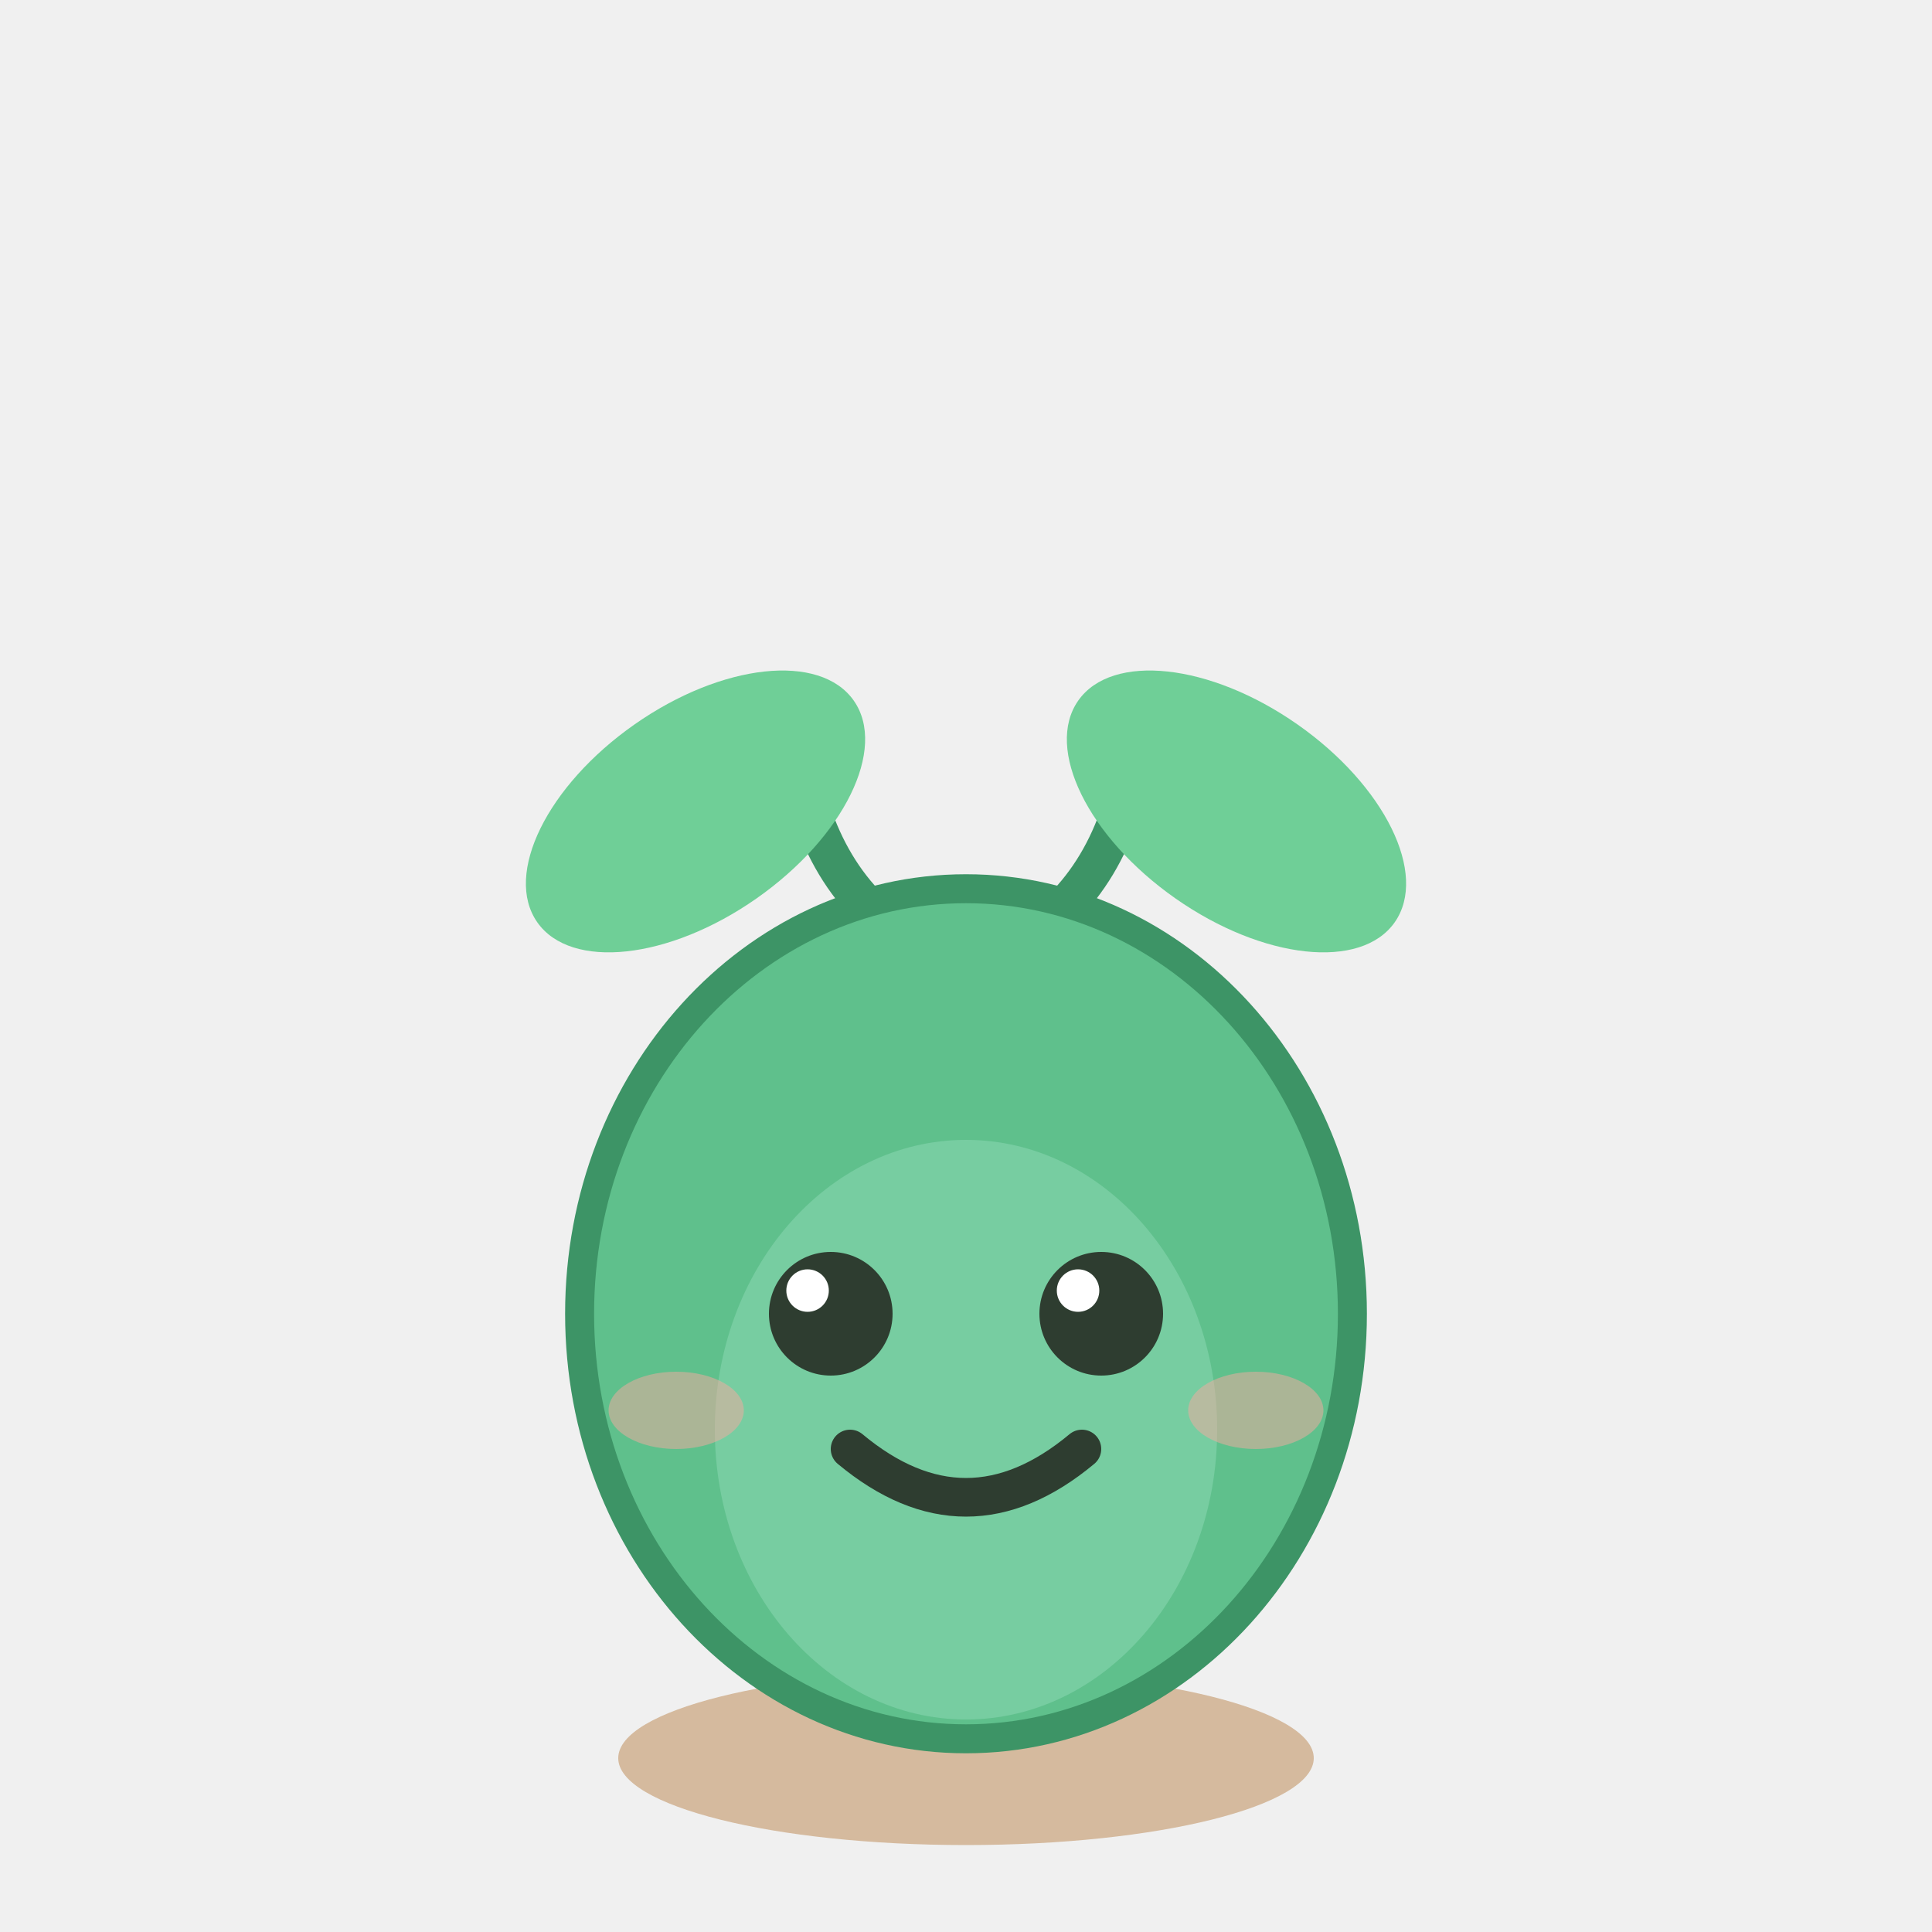
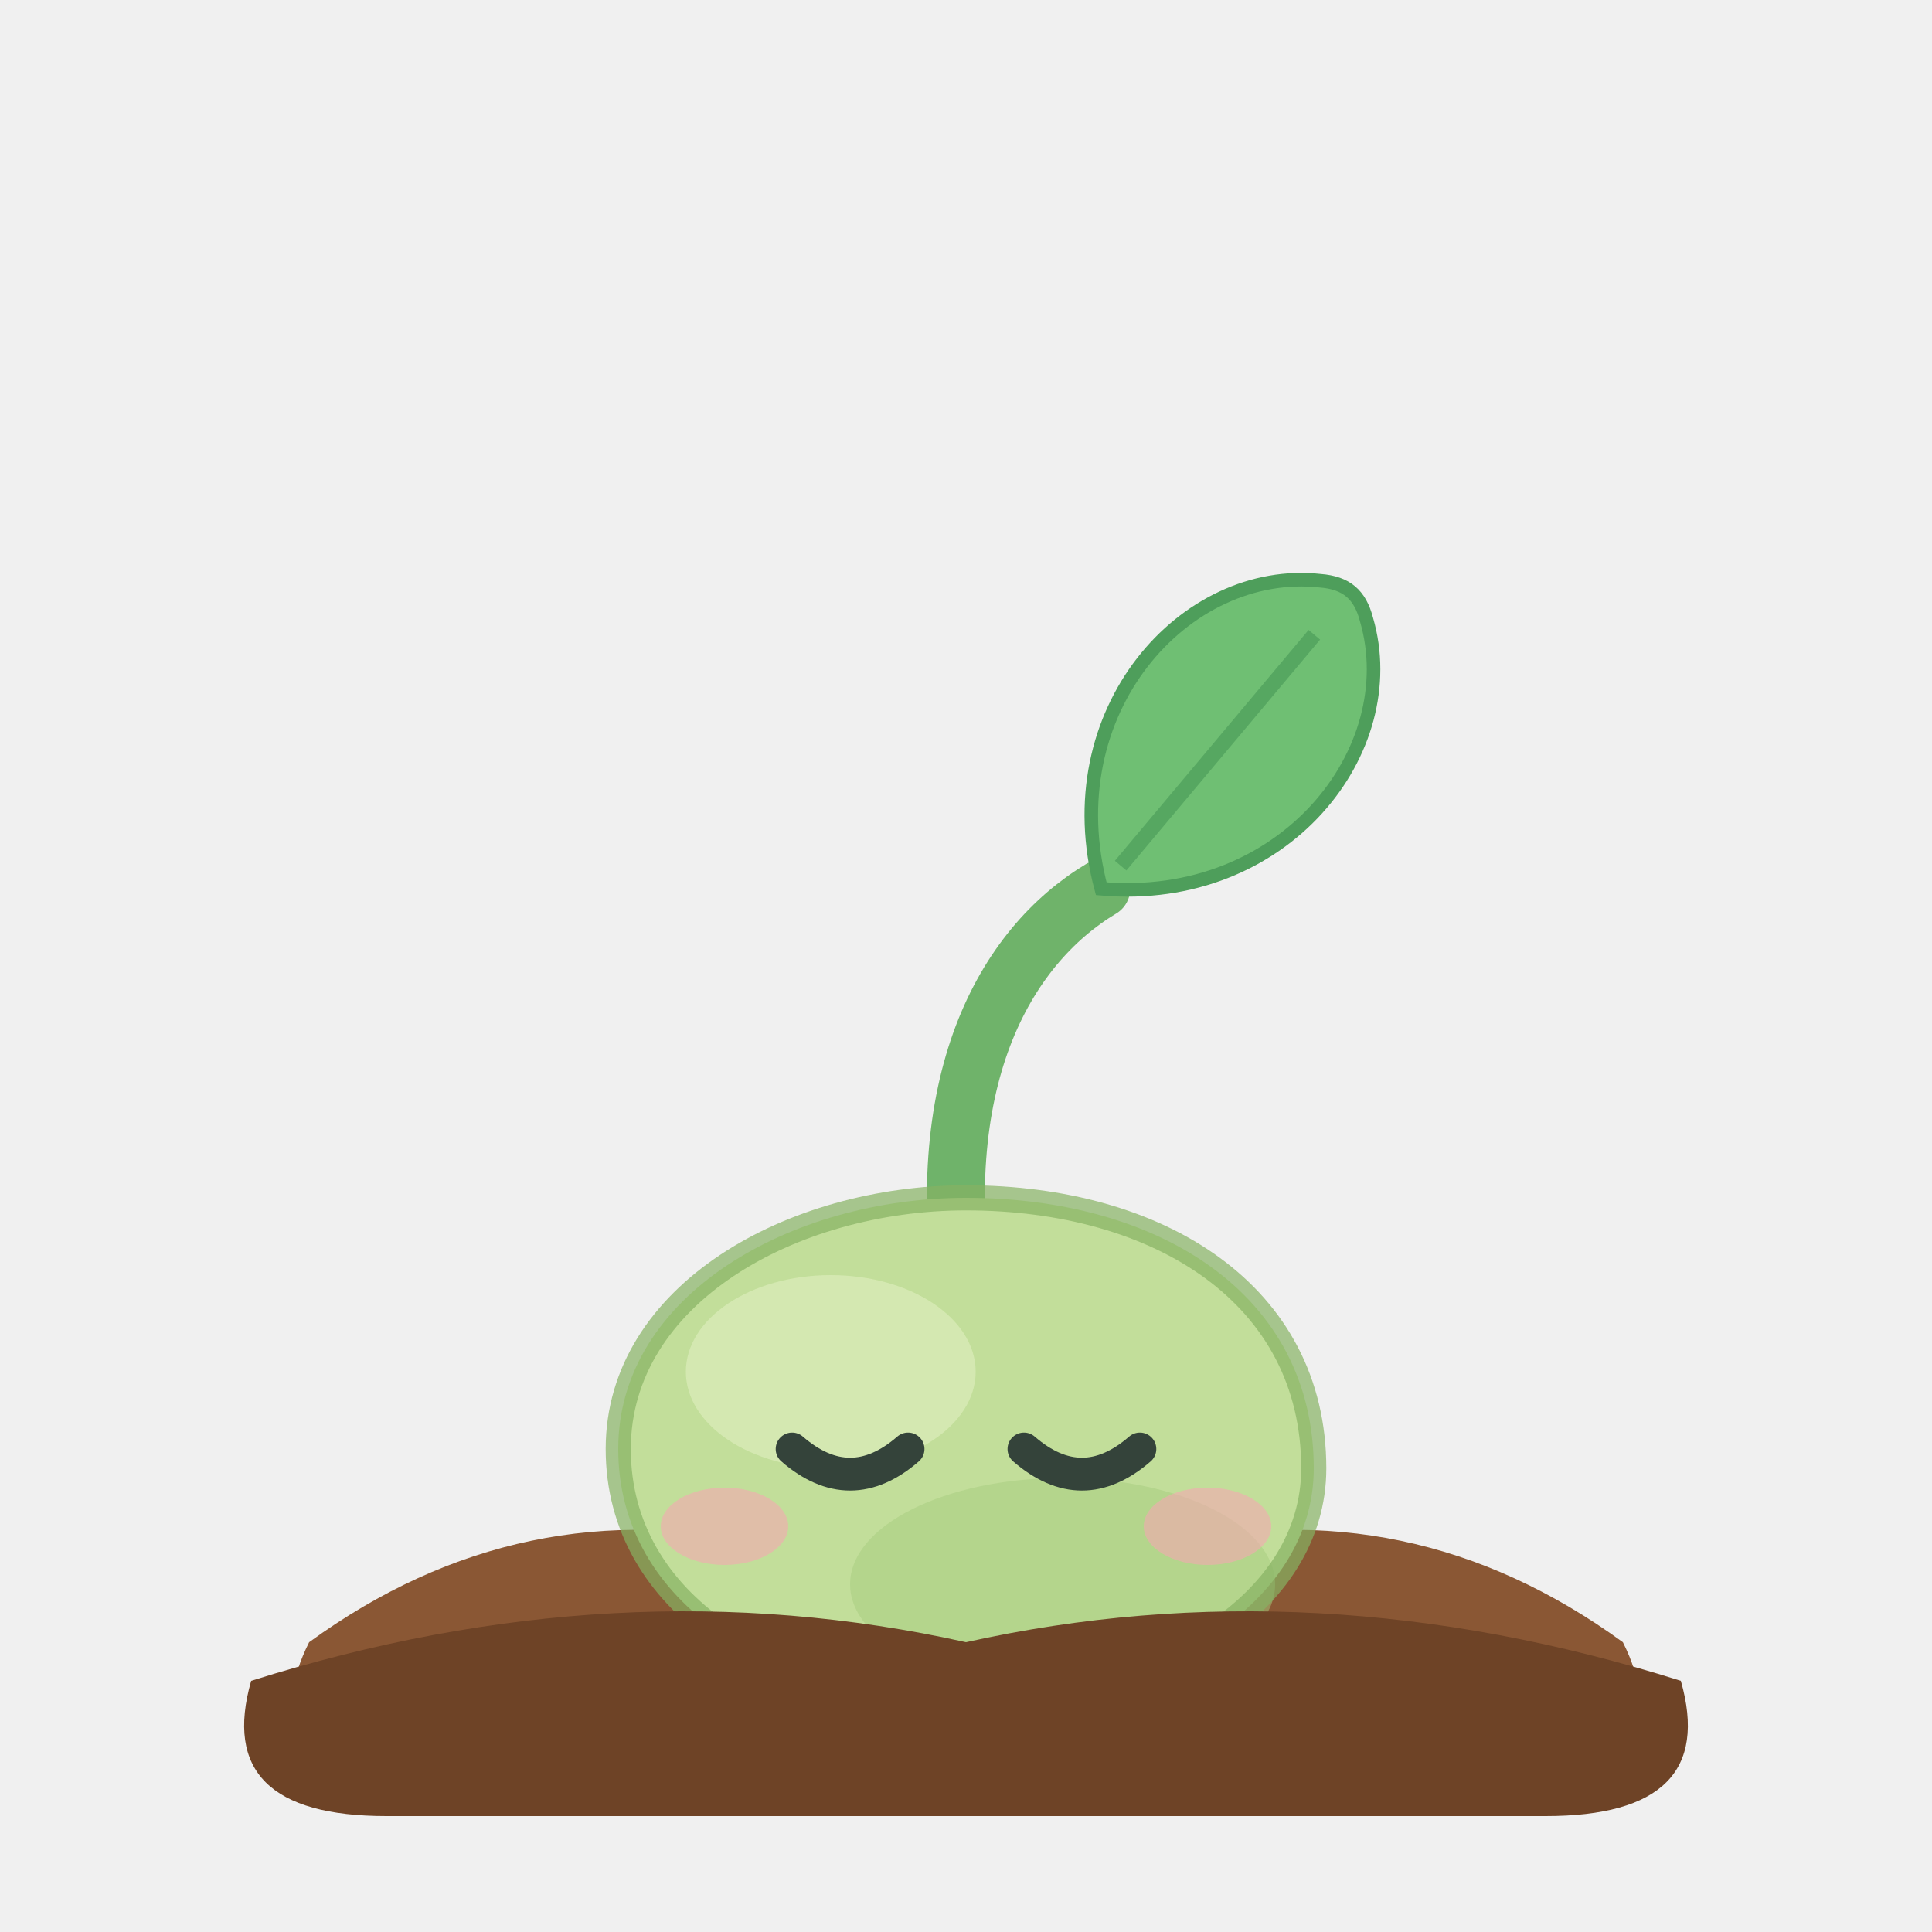
- <svg xmlns="http://www.w3.org/2000/svg" viewBox="0 0 100 100">
-   <ellipse cx="50" cy="91" rx="18" ry="4.5" fill="#C9A27A" opacity="0.7" />
-   <path d="M50,50 q-6,-2 -8,-8" fill="none" stroke="#3D9466" stroke-width="2" stroke-linecap="round" />
-   <path d="M50,50 q6,-2 8,-8" fill="none" stroke="#3D9466" stroke-width="2" stroke-linecap="round" />
-   <ellipse cx="36" cy="42" rx="10" ry="5.5" fill="#6FCF97" transform="rotate(-35 36 42)" />
-   <ellipse cx="64" cy="42" rx="10" ry="5.5" fill="#6FCF97" transform="rotate(35 64 42)" />
-   <ellipse cx="50" cy="68" rx="20" ry="22" fill="#5FC08C" stroke="#3D9466" stroke-width="1.5" />
-   <ellipse cx="50" cy="74" rx="13" ry="15" fill="#8FD9B6" opacity="0.5" />
-   <circle cx="43" cy="68" r="3.2" fill="#2E3D30" />
-   <circle cx="41.8" cy="66.8" r="1.1" fill="#fff" />
-   <circle cx="57" cy="68" r="3.2" fill="#2E3D30" />
-   <circle cx="55.8" cy="66.8" r="1.1" fill="#fff" />
-   <path d="M44,75 q6,5 12,0" fill="none" stroke="#2E3D30" stroke-width="2" stroke-linecap="round" />
-   <ellipse cx="35" cy="73" rx="3.5" ry="2" fill="#F7A9A0" opacity="0.5" />
-   <ellipse cx="65" cy="73" rx="3.5" ry="2" fill="#F7A9A0" opacity="0.5" />
+ <svg xmlns="http://www.w3.org/2000/svg" xmlns:xlink="http://www.w3.org/1999/xlink" viewBox="0 0 100 100">
+   <defs>
+     <g id="m2">
+       <path d="M0,0 C-10,-7 -9.5,-20 -2,-25 C-.6,-26 .6,-26 2,-25 C9.5,-20 10,-7 0,0 Z" fill="#6fbf73" stroke="#4e9e5b" stroke-width=".9" />
+       <path d="M0,-2 L0,-22" stroke="#3e8f50" stroke-width="1" opacity=".5" fill="none" />
+     </g>
+   </defs>
+   <ellipse cx="50" cy="87" rx="28" ry="5" fill="#5a3a22" opacity=".16" />
+   <path d="M16,85 Q27,77 40,80 Q50,75 60,80 Q73,77 84,85 Q87,91 79,91 L21,91 Q13,91 16,85 Z" fill="#8a5734" />
+   <path d="M50,68 C48,56 52,49 57,46" fill="none" stroke="#6fb36a" stroke-width="3" stroke-linecap="round" />
+   <use xlink:href="#m2" transform="translate(57,46) rotate(40) scale(.78)" />
+   <path d="M32,75 C32,67 41,62 50,62 C60,62 68,67 68,76 C68,83 60,88 50,88 C40,88 32,83 32,75 Z" fill="#c2de9a" />
+   <ellipse cx="43" cy="71" rx="7.5" ry="5" fill="#dcedba" opacity=".7" />
+   <ellipse cx="55" cy="82" rx="11" ry="5.5" fill="#a6cc7e" opacity=".5" />
+   <path d="M32,75 C32,67 41,62 50,62 C60,62 68,67 68,76 C68,83 60,88 50,88 C40,88 32,83 32,75 Z" fill="none" stroke="#86b262" stroke-width="1.3" opacity=".7" />
+   <path d="M41,75 q3,2.6 6,0" fill="none" stroke="#34433a" stroke-width="1.7" stroke-linecap="round" />
+   <path d="M53,75 q3,2.6 6,0" fill="none" stroke="#34433a" stroke-width="1.7" stroke-linecap="round" />
+   <ellipse cx="37.5" cy="79" rx="3.3" ry="2" fill="#f4a9b0" opacity=".6" />
+   <ellipse cx="62.5" cy="79" rx="3.3" ry="2" fill="#f4a9b0" opacity=".6" />
+   <path d="M13,87 Q32,81 50,85 Q68,81 87,87 Q89,94 80,94 L20,94 Q11,94 13,87 Z" fill="#6e4326" />
</svg>
